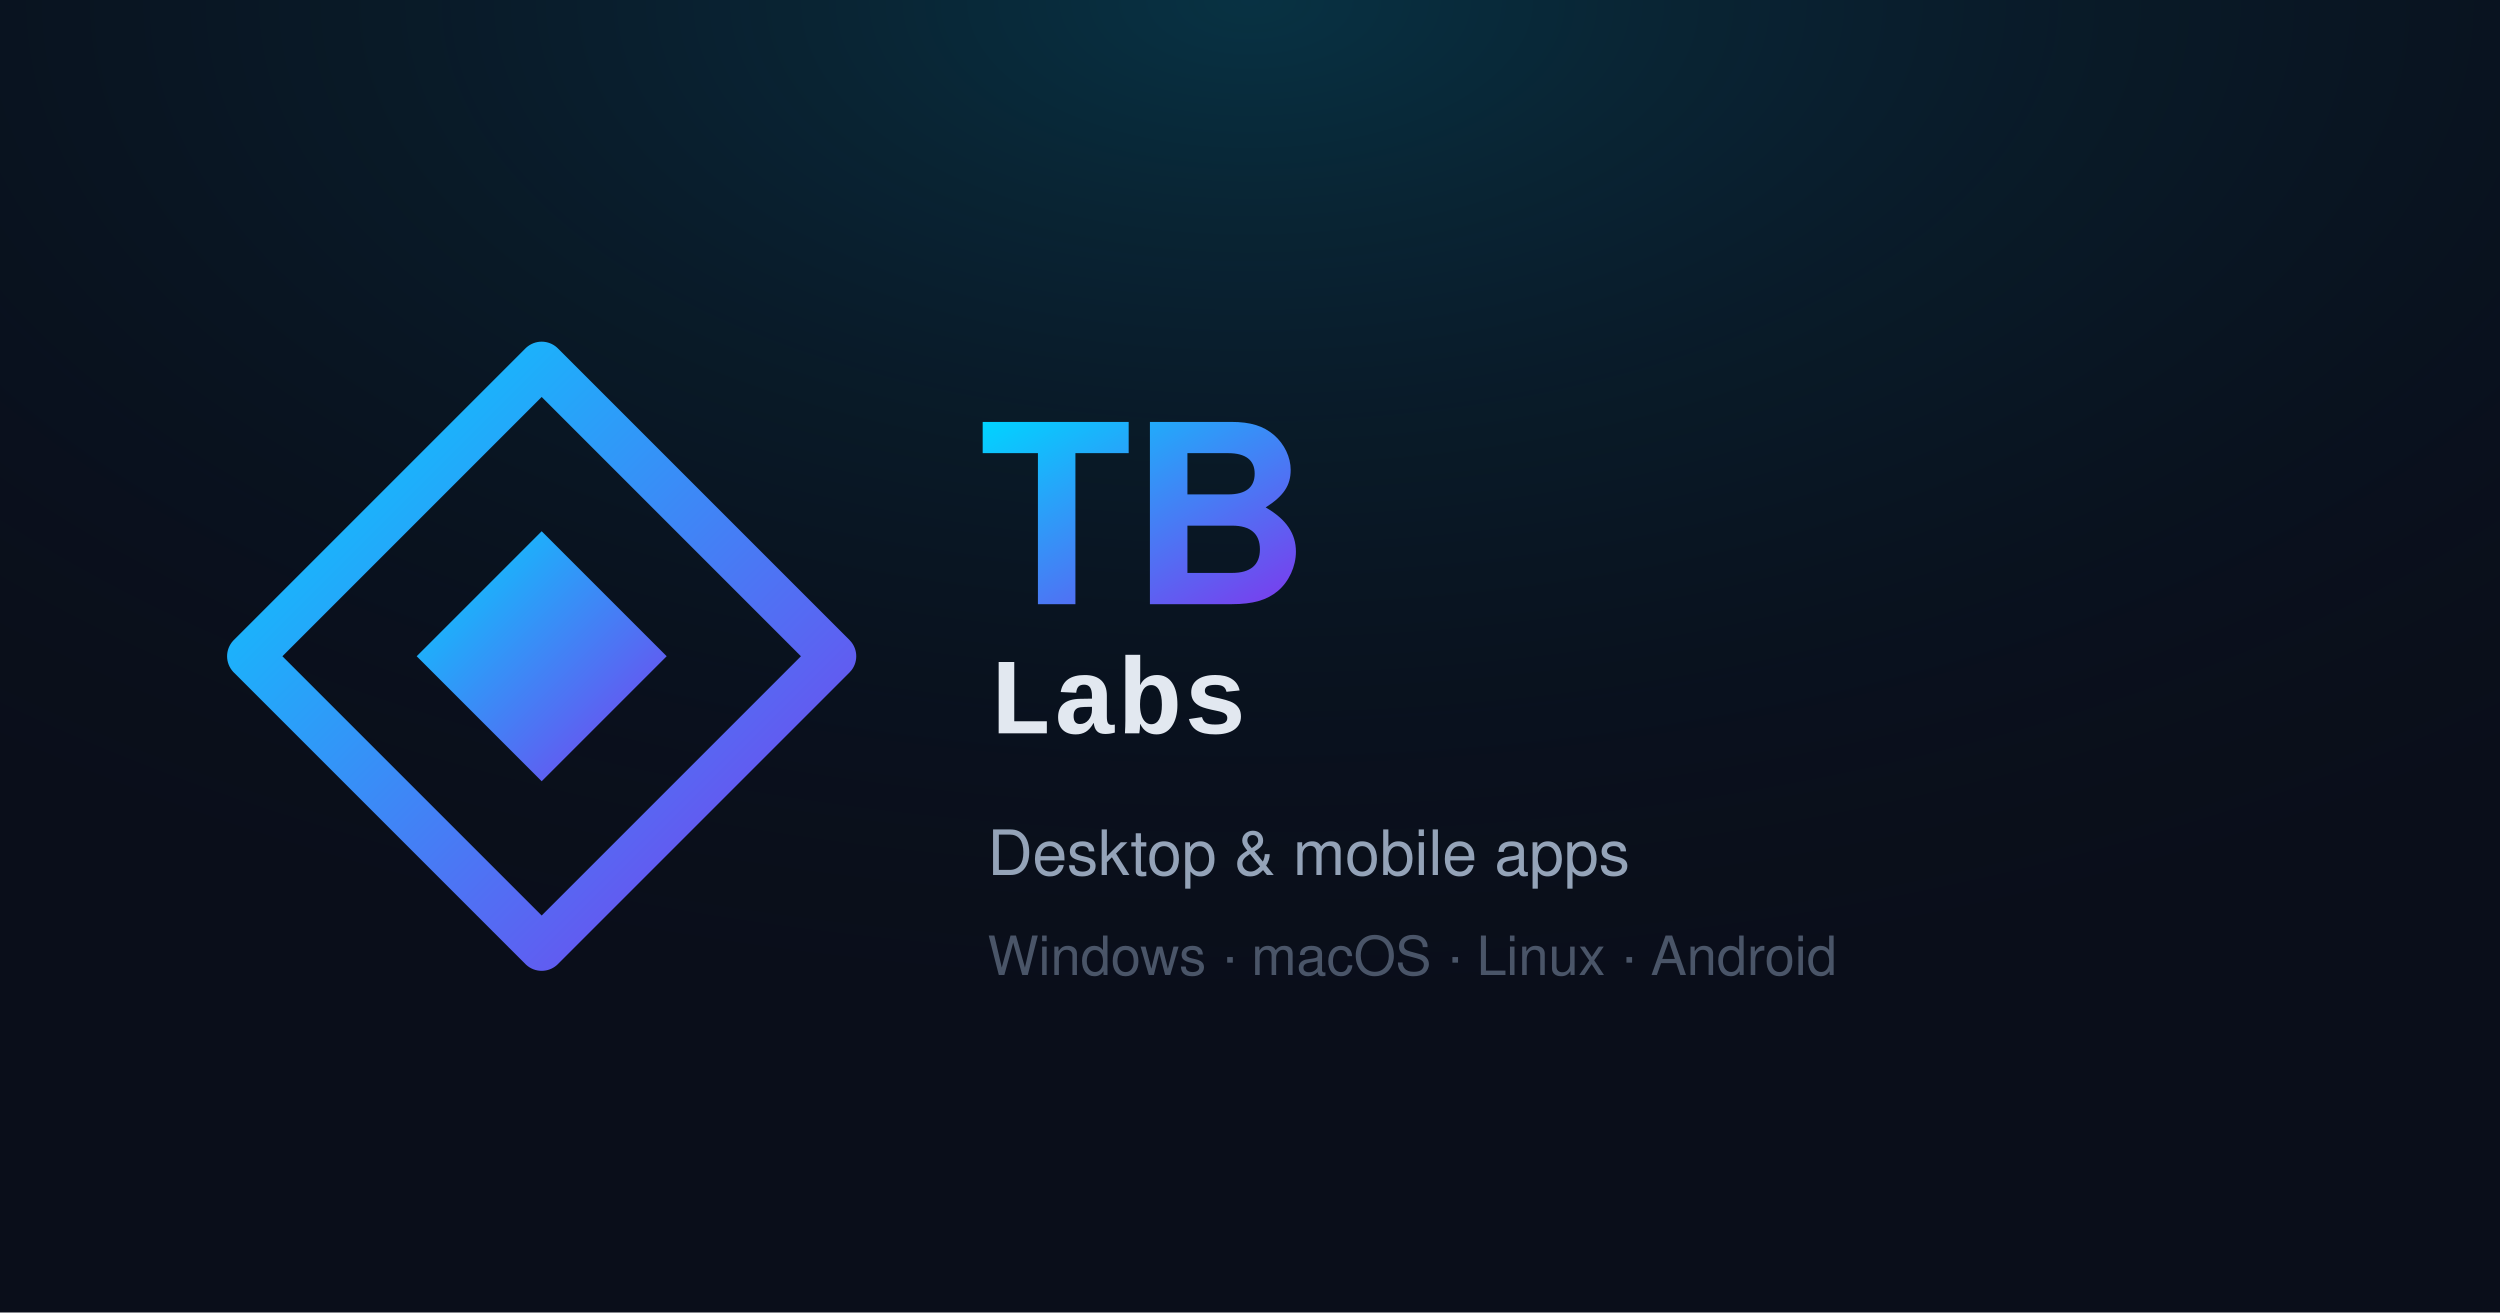
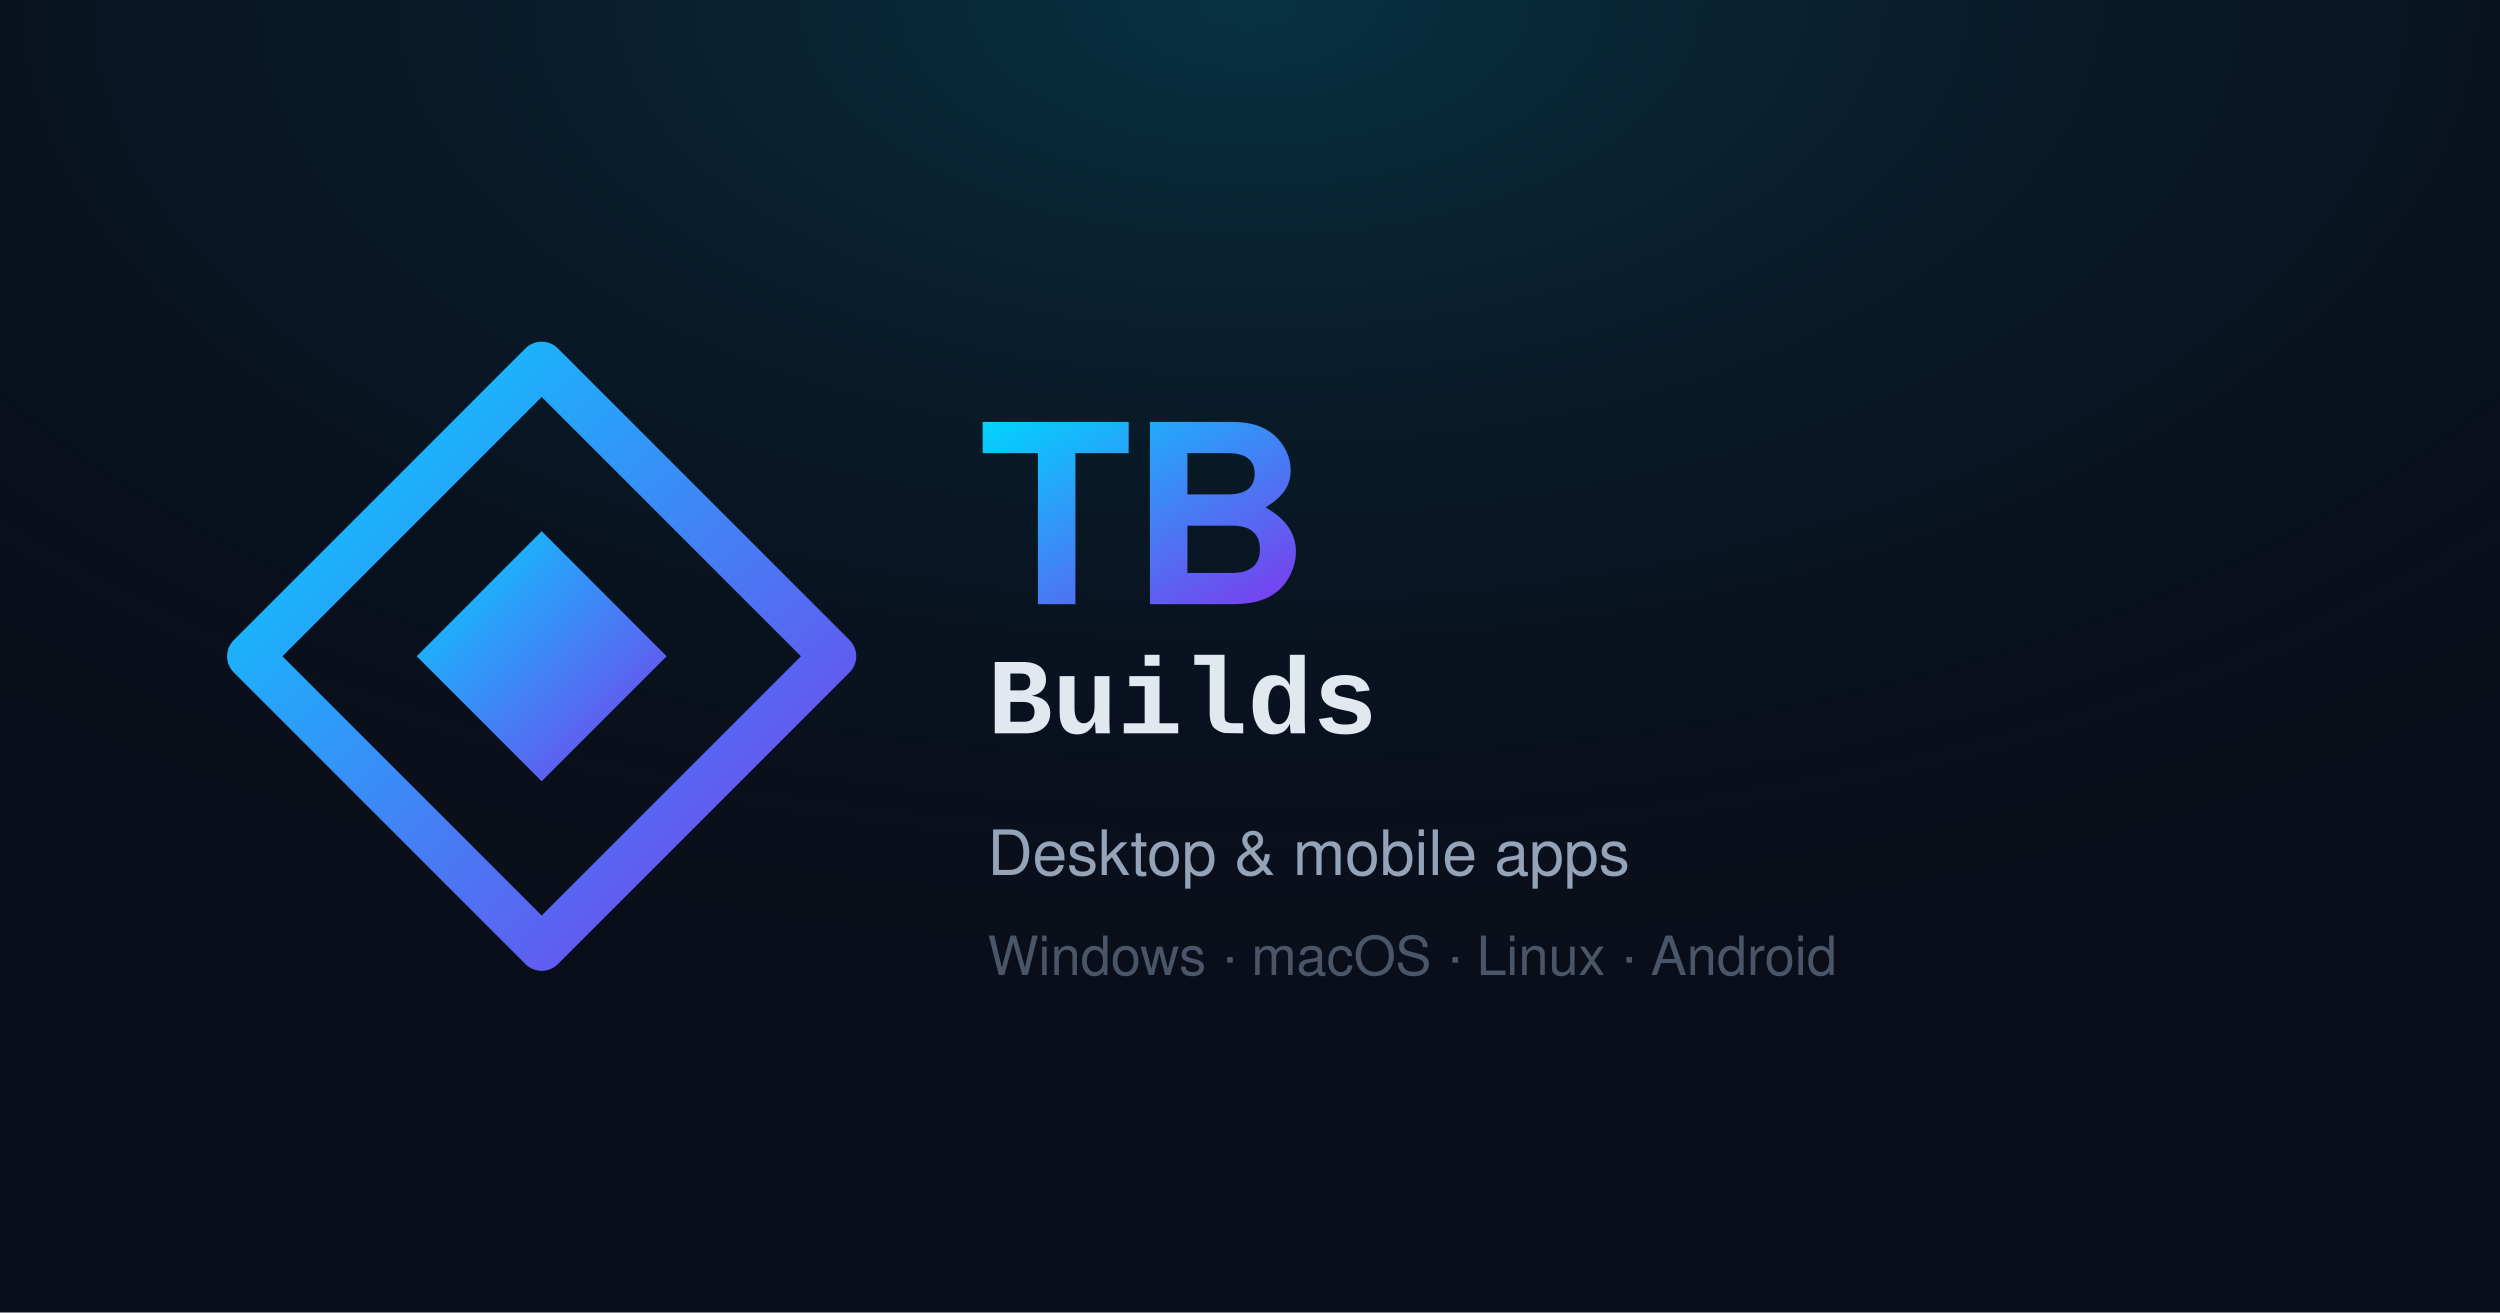
<svg xmlns="http://www.w3.org/2000/svg" viewBox="0 0 1200 630" width="1200" height="630">
  <defs>
    <linearGradient id="g" x1="0" y1="0" x2="1" y2="1">
      <stop offset="0" stop-color="#00d4ff" />
      <stop offset="1" stop-color="#7c3aed" />
    </linearGradient>
    <radialGradient id="glow" cx="0.5" cy="0" r="0.8">
      <stop offset="0" stop-color="#00d4ff" stop-opacity="0.18" />
      <stop offset="1" stop-color="#0a0e1a" stop-opacity="0" />
    </radialGradient>
  </defs>
  <rect width="1200" height="630" fill="#0a0e1a" />
  <rect width="1200" height="630" fill="url(#glow)" />
  <g transform="translate(120 175)">
    <path d="M140 0 280 140 140 280 0 140Z" fill="none" stroke="url(#g)" stroke-width="22" stroke-linejoin="round" />
    <path d="M140 80 200 140 140 200 80 140Z" fill="url(#g)" />
  </g>
  <text x="470" y="290" font-family="Helvetica, Arial, sans-serif" font-size="120" font-weight="800" fill="url(#g)">TB</text>
-   <text x="474" y="352" font-family="Courier New, Courier, monospace" font-size="52" font-weight="700" fill="#e2e8f0">Labs</text>
+   <text x="474" y="352" font-family="Courier New, Courier, monospace" font-size="52" font-weight="700" fill="#e2e8f0">Builds</text>
  <text x="474" y="420" font-family="Helvetica, Arial, sans-serif" font-size="30" fill="#94a3b8">Desktop &amp; mobile apps</text>
  <text x="474" y="468" font-family="Helvetica, Arial, sans-serif" font-size="26" fill="#4a5568">Windows · macOS · Linux · Android</text>
</svg>
